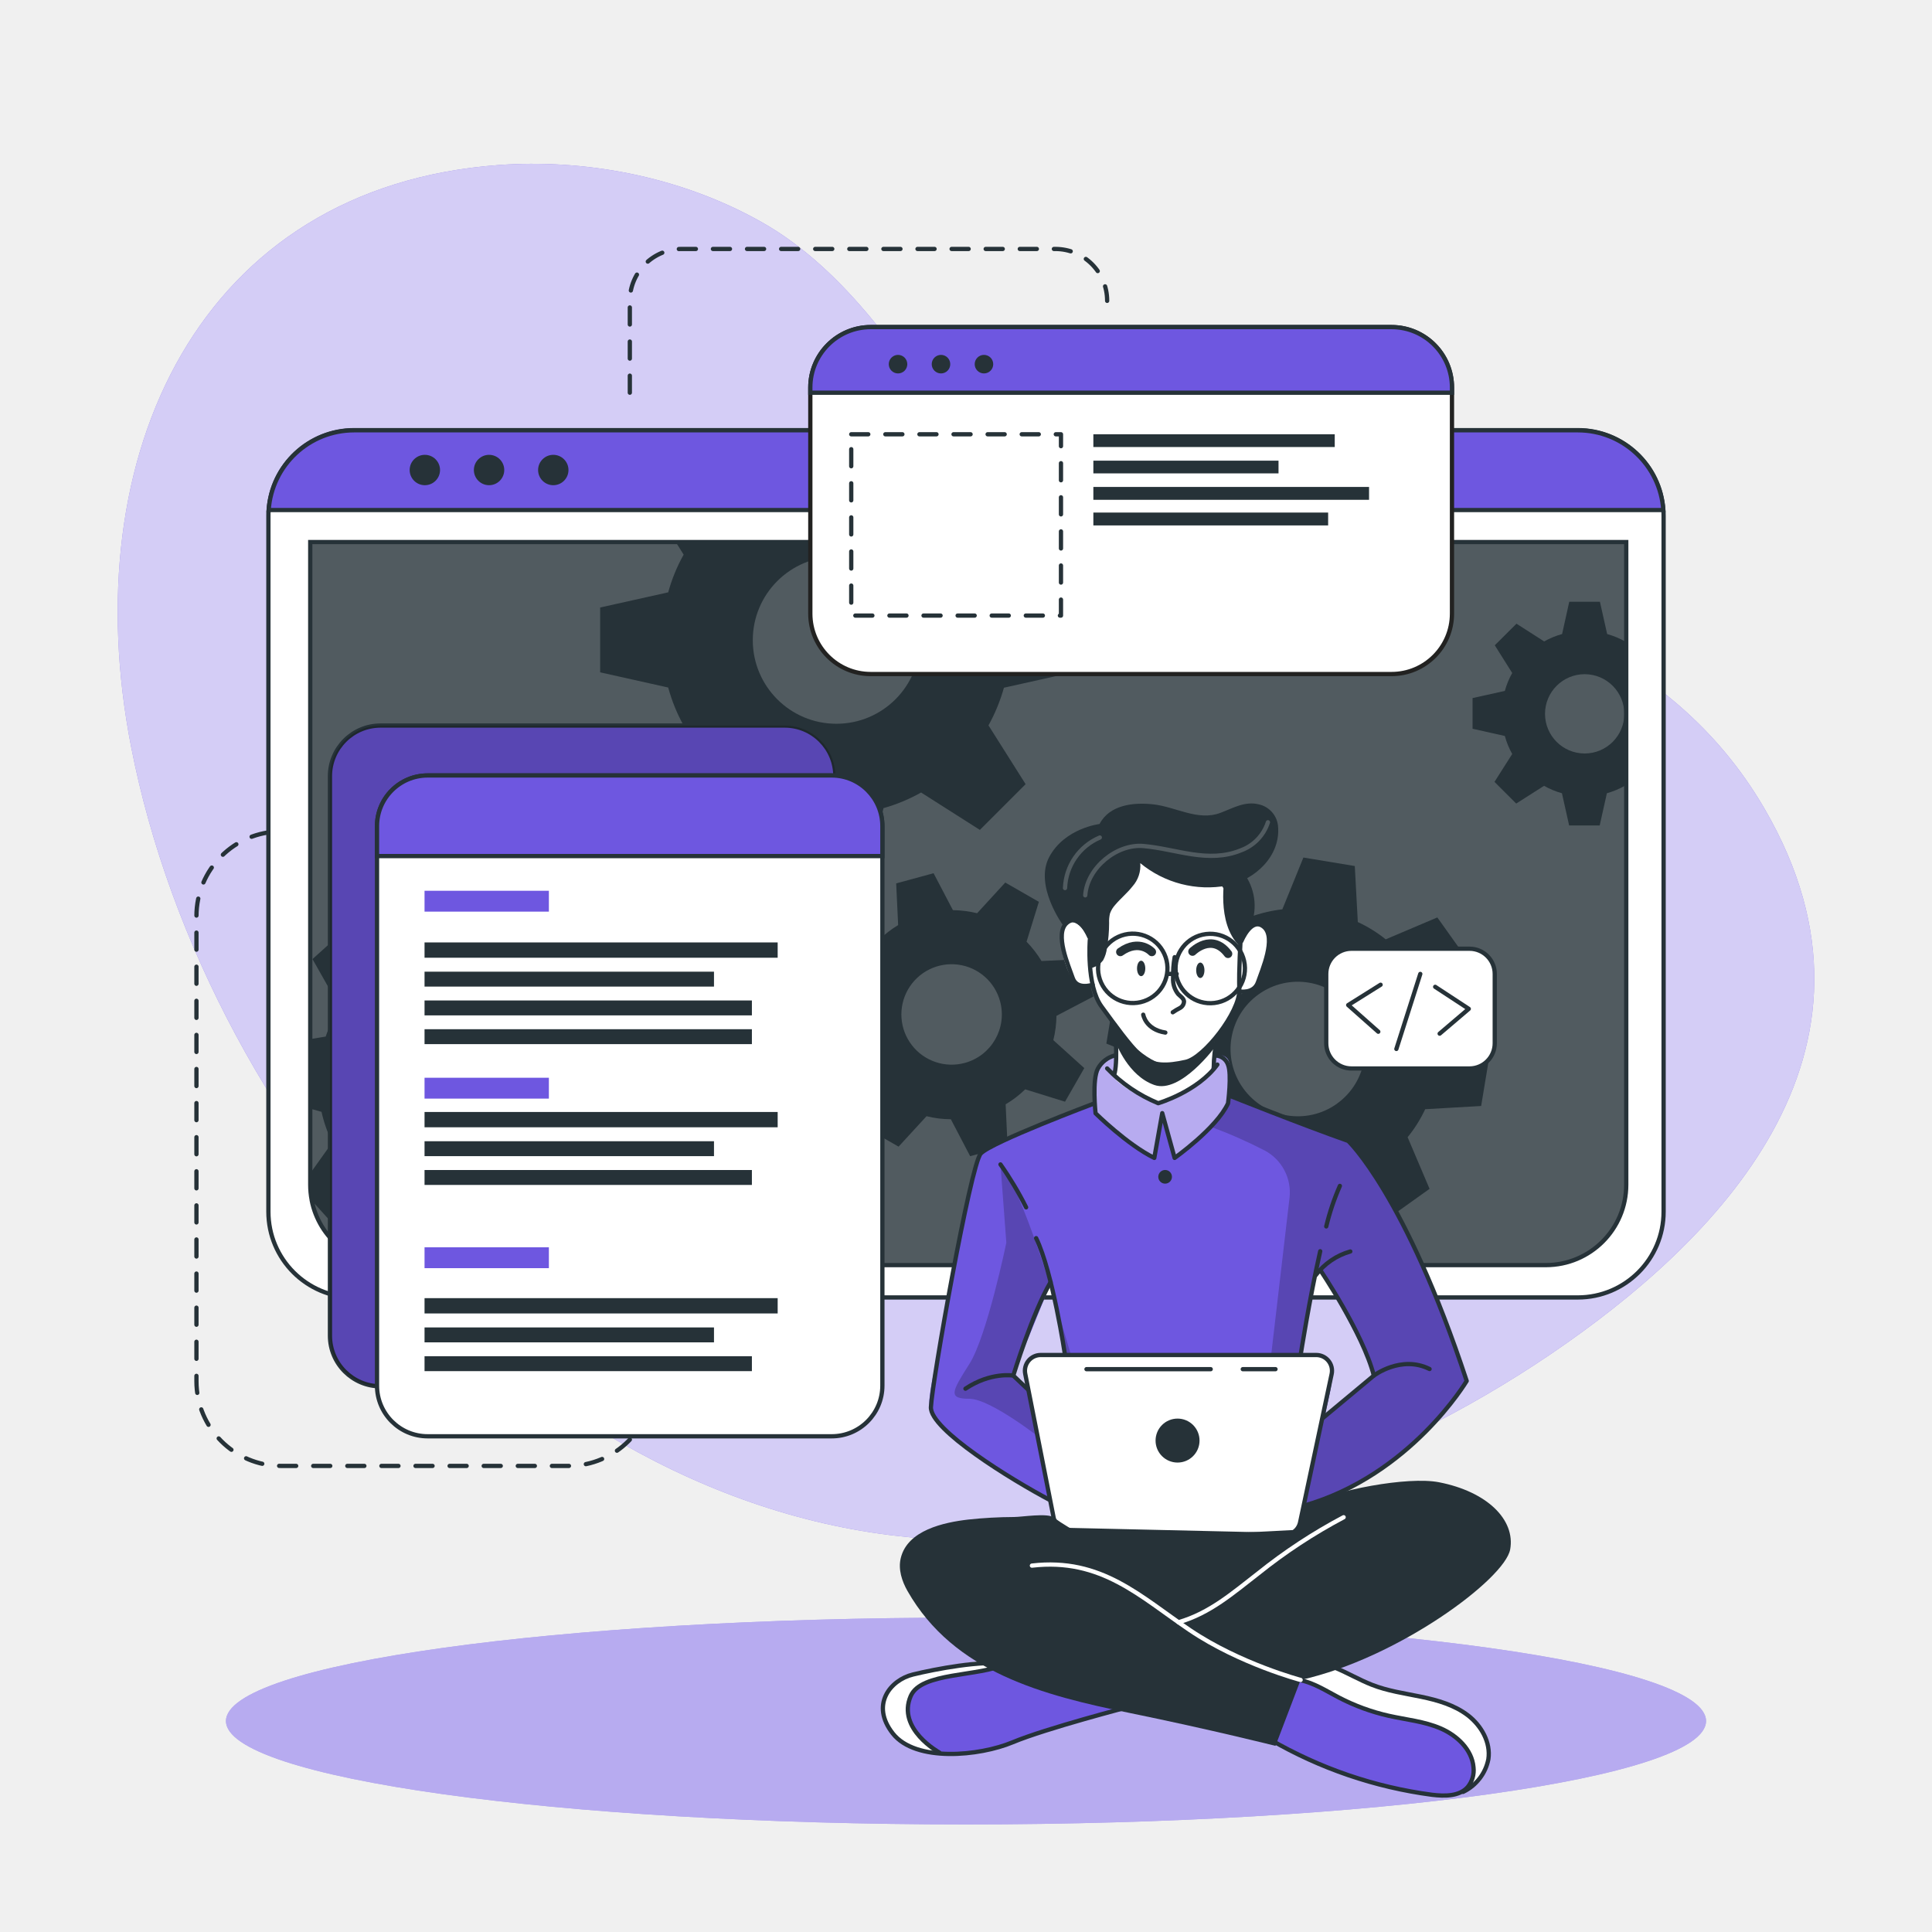
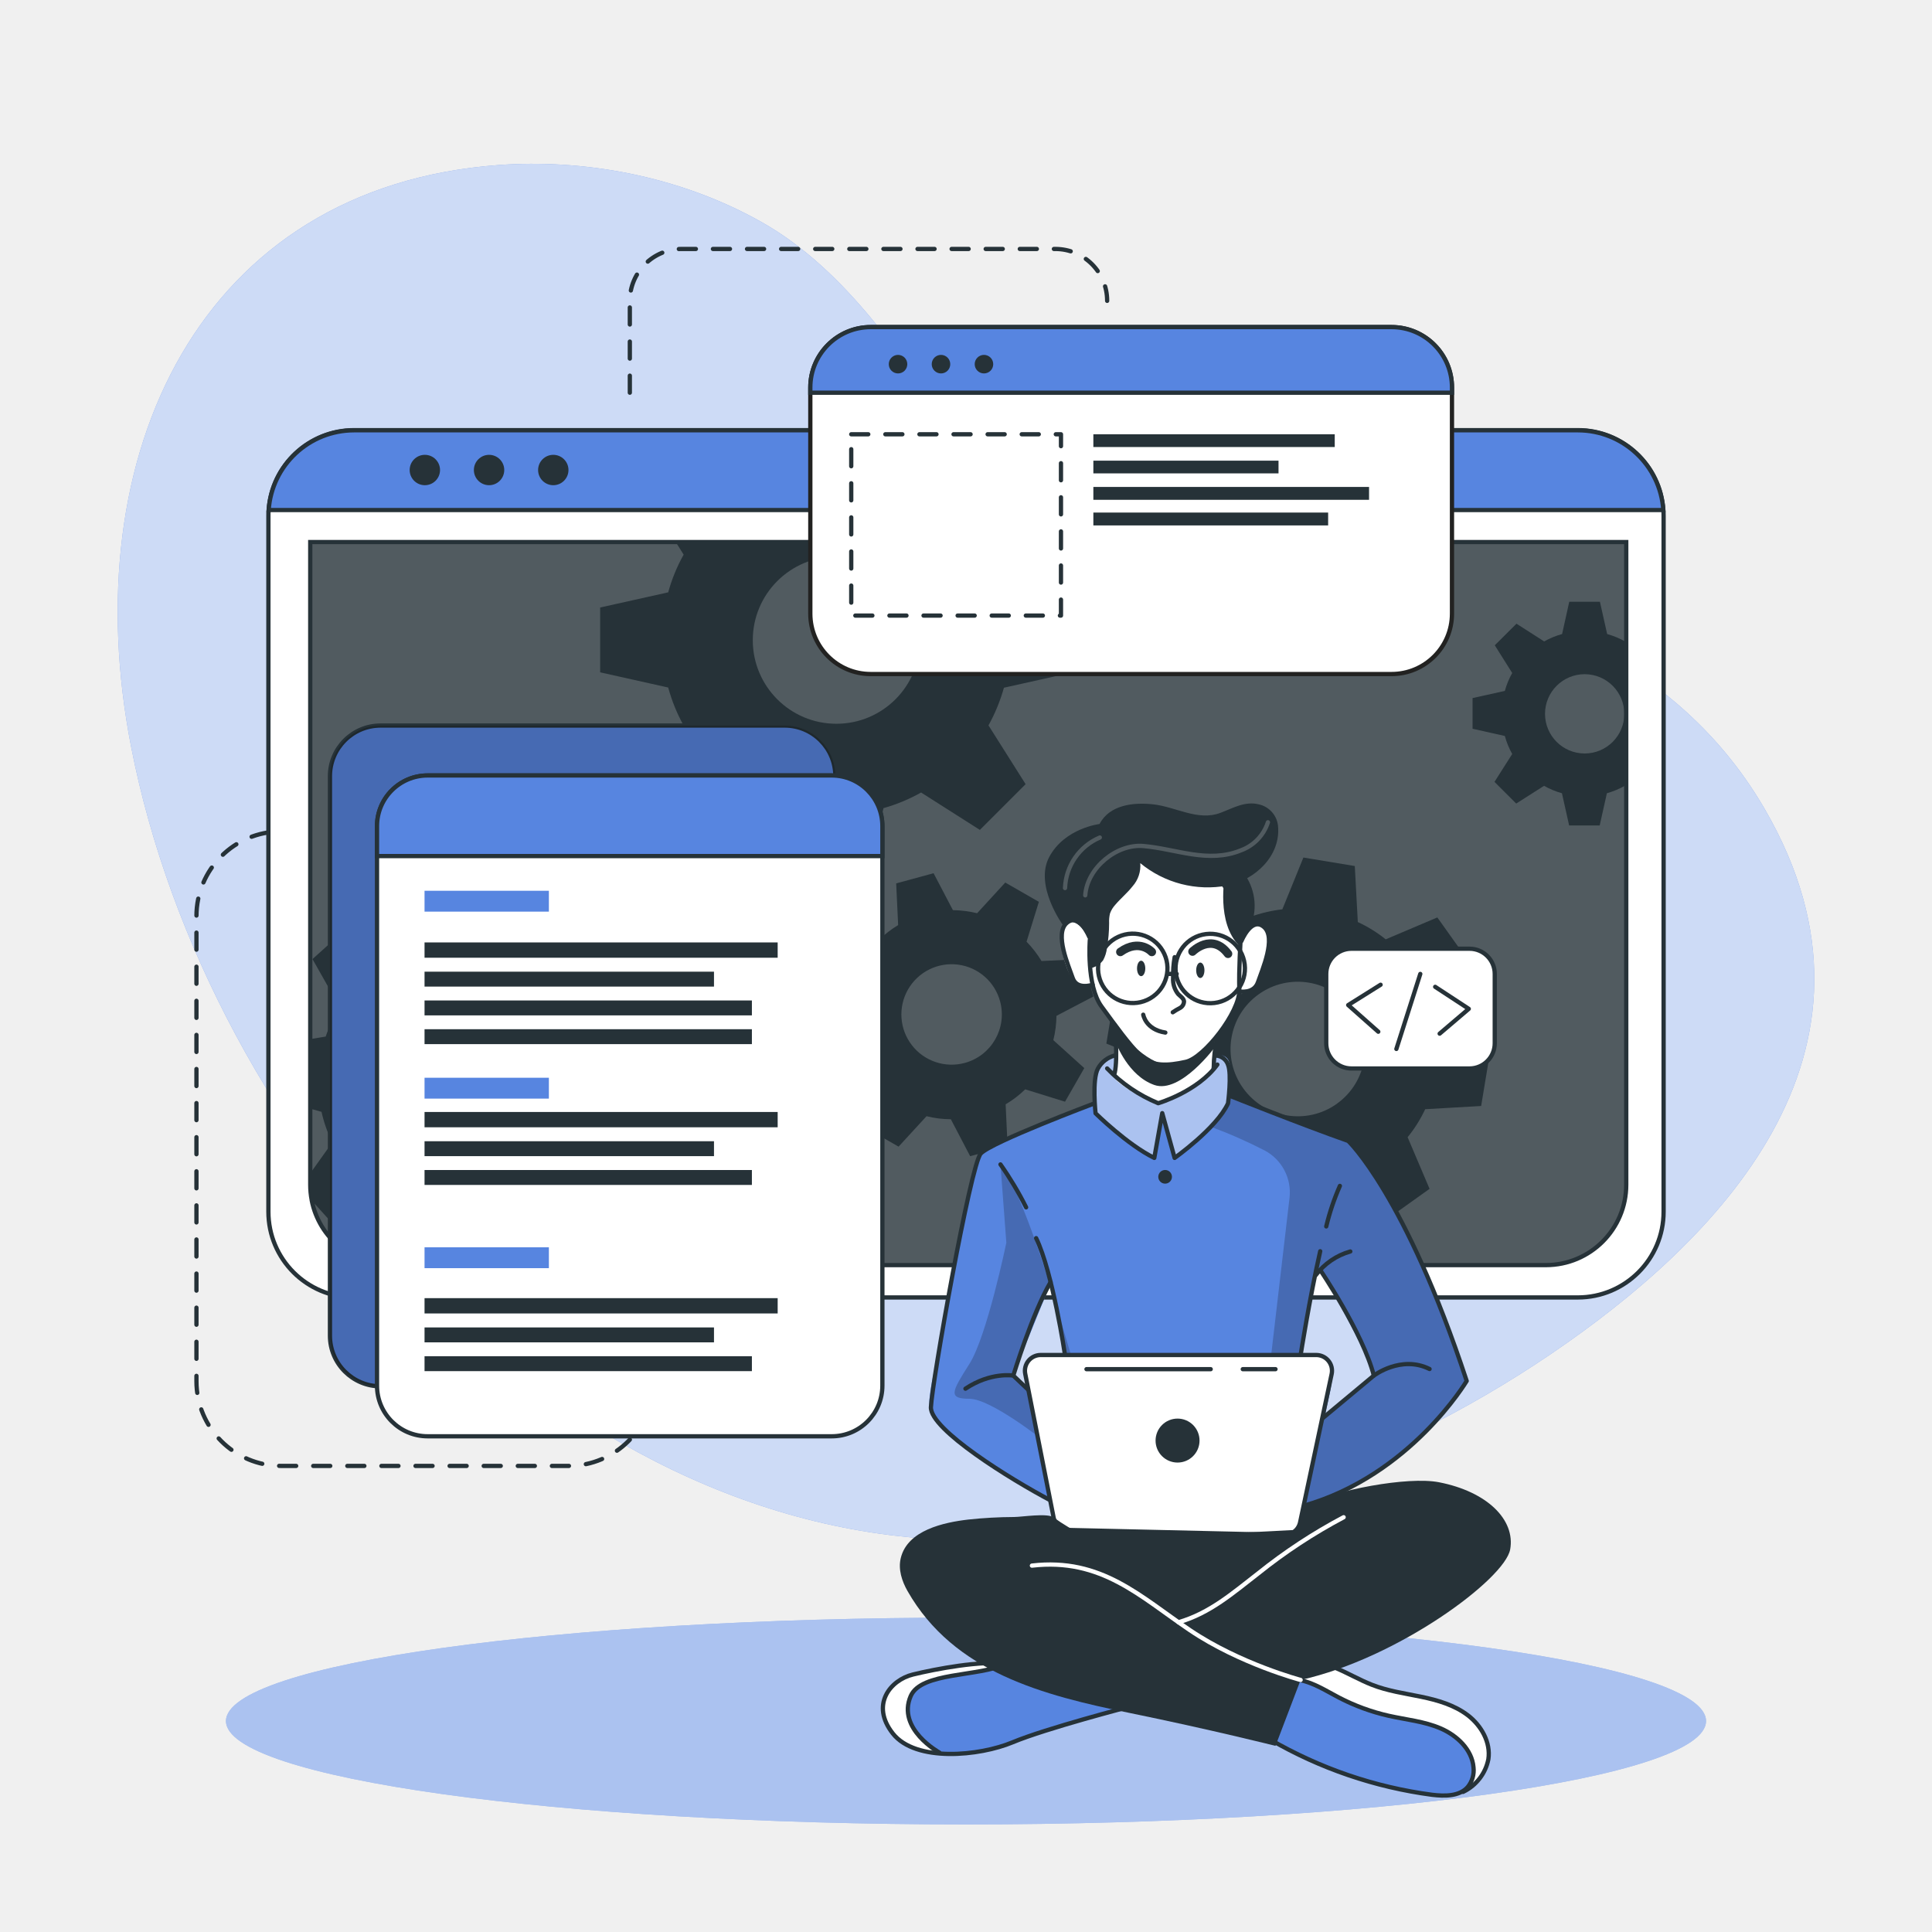
<svg xmlns="http://www.w3.org/2000/svg" viewBox="0 0 500 500">
-   <g id="freepik--background-simple--inject-3">
-     <path d="M456.55,209.11c-48.74-83.48-180.95-53.75-207.95-94.35C234.77,94,219.3,69.87,196.86,57.34c-21.39-12-46.19-16.21-67.81-14.63C51.84,48.36,19.11,117.44,33.94,193.3,53.74,294.49,143.44,397.86,250,398.58,305.74,399,359,379,400.7,350.87l.93-.63C443.33,321.85,493.77,272.84,456.55,209.11Z" style="fill:#6E57E0" />
+   <g id="freepik--background-simple--inject-30">
+     <path d="M456.55,209.11c-48.74-83.48-180.95-53.75-207.95-94.35C234.77,94,219.3,69.87,196.86,57.34c-21.39-12-46.19-16.21-67.81-14.63C51.84,48.36,19.11,117.44,33.94,193.3,53.74,294.49,143.44,397.86,250,398.58,305.74,399,359,379,400.7,350.87l.93-.63C443.33,321.85,493.77,272.84,456.55,209.11Z" style="fill:#5785E0" />
    <path d="M456.55,209.11c-48.74-83.48-180.95-53.75-207.95-94.35C234.77,94,219.3,69.87,196.86,57.34c-21.39-12-46.19-16.21-67.81-14.63C51.84,48.36,19.11,117.44,33.94,193.3,53.74,294.49,143.44,397.86,250,398.58,305.74,399,359,379,400.7,350.87l.93-.63C443.33,321.85,493.77,272.84,456.55,209.11Z" style="fill:#fff;opacity:0.7" />
  </g>
-   <g id="freepik--Lines--inject-3">
+   <g id="freepik--Lines--inject-30">
    <path d="M78.19,215.18H72.77a21.93,21.93,0,0,0-21.93,21.93V357.45a21.93,21.93,0,0,0,21.93,21.93h74.36a21.93,21.93,0,0,0,21.93-21.93h0" style="fill:none;stroke:#263238;stroke-linecap:round;stroke-linejoin:round;stroke-width:1.103px;stroke-dasharray:4.412" />
    <path d="M163,101.63V77.86A13.43,13.43,0,0,1,176.4,64.43h96.7a13.43,13.43,0,0,1,13.43,13.43h0" style="fill:none;stroke:#263238;stroke-linecap:round;stroke-linejoin:round;stroke-width:1.103px;stroke-dasharray:4.412" />
  </g>
-   <g id="freepik--Shadow--inject-3">
-     <ellipse cx="250" cy="445.4" rx="191.52" ry="26.76" style="fill:#6E57E0" />
+   <g id="freepik--Shadow--inject-30">
+     <ellipse cx="250" cy="445.4" rx="191.52" ry="26.76" style="fill:#5785E0" />
    <ellipse cx="250" cy="445.4" rx="191.52" ry="26.76" style="fill:#fff;opacity:0.5" />
  </g>
-   <g id="freepik--Window--inject-3">
+   <g id="freepik--Window--inject-30">
    <path d="M430.54,133.52V313.58a22.2,22.2,0,0,1-22.19,22.2H91.65a22.2,22.2,0,0,1-22.19-22.2V133.52c0-.53,0-1,.07-1.56a22.18,22.18,0,0,1,22.12-20.64h316.7A22.18,22.18,0,0,1,430.47,132C430.52,132.48,430.54,133,430.54,133.52Z" style="fill:#fff;stroke:#263238;stroke-linecap:round;stroke-linejoin:round;stroke-width:1.103px" />
    <path d="M80.26,140.28H420.87a0,0,0,0,1,0,0V306.61a20.8,20.8,0,0,1-20.8,20.8h-299a20.8,20.8,0,0,1-20.8-20.8V140.28a0,0,0,0,1,0,0Z" style="fill:#263238" />
    <path d="M420.88,140.28V306.61a20.69,20.69,0,0,1-20.57,20.8H100.83a20.69,20.69,0,0,1-20.57-20.8V140.28Z" style="fill:#fff;opacity:0.2" />
-     <path d="M430.47,132H69.53a22.18,22.18,0,0,1,22.12-20.64h316.7A22.18,22.18,0,0,1,430.47,132Z" style="fill:#6E57E0;stroke:#263238;stroke-miterlimit:10;stroke-width:1.103px" />
+     <path d="M430.47,132H69.53a22.18,22.18,0,0,1,22.12-20.64h316.7A22.18,22.18,0,0,1,430.47,132Z" style="fill:#5785E0;stroke:#263238;stroke-miterlimit:10;stroke-width:1.103px" />
    <path d="M113.88,121.64a3.93,3.93,0,1,1-3.93-3.93A3.93,3.93,0,0,1,113.88,121.64Z" style="fill:#263238" />
    <path d="M130.5,121.64a3.93,3.93,0,1,1-3.93-3.93A3.93,3.93,0,0,1,130.5,121.64Z" style="fill:#263238" />
    <circle cx="143.19" cy="121.64" r="3.93" style="fill:#263238" />
    <path d="M420.87,140.28V306.61a20.8,20.8,0,0,1-20.8,20.8h-299a20.8,20.8,0,0,1-20.4-16.76v-.06a21,21,0,0,1-.38-4V140.28Z" style="fill:none;stroke:#263238;stroke-miterlimit:10;stroke-width:1.103px" />
    <path d="M420.55,166a20.94,20.94,0,0,0-4.62-1.91l-1.87-8.35h-7.94l-1.85,8.35a20.25,20.25,0,0,0-4.64,1.91l-7.17-4.59L386.85,167l4.51,7.17a20.35,20.35,0,0,0-1.91,4.64l-8.35,1.85v7.94l8.35,1.87a20,20,0,0,0,1.91,4.66l-4.59,7.22,5.62,5.61,7.21-4.59a20.39,20.39,0,0,0,4.63,1.92l1.86,8.34H414l1.86-8.34a20.78,20.78,0,0,0,4.62-1.92l.37.24V165.8Zm-10.44,29a10.26,10.26,0,1,1,10.26-10.25A10.25,10.25,0,0,1,410.11,195Z" style="fill:#263238" />
    <path d="M277.45,174.05V157.31l-17.6-3.91a45.51,45.51,0,0,0-4-9.77l2.13-3.35h-83.1l2.05,3.26a43,43,0,0,0-4,9.76l-17.61,3.92V174l17.61,3.93a43.65,43.65,0,0,0,4,9.84l-9.67,15.21,11.85,11.84,15.2-9.68a44.38,44.38,0,0,0,9.77,4.05L208,226.74H224.7l3.94-17.59a44.64,44.64,0,0,0,9.74-4.05l15.21,9.68,11.84-11.84-9.61-15.21a45.87,45.87,0,0,0,4-9.75Zm-61,13.26a21.63,21.63,0,1,1,21.63-21.63A21.62,21.62,0,0,1,216.45,187.31Z" style="fill:#263238" />
    <path d="M166.38,289l.71-13.29-13.77-3.88a37.21,37.21,0,0,0-2.82-7.9l8.32-11.68-8.92-9.89-12.46,7a36.51,36.51,0,0,0-7.59-3.63l-2.38-14.12L114.19,231l-3.84,13.81a35,35,0,0,0-7.9,2.8l-11.67-8.31-9.91,8.91,7.06,12.47a35,35,0,0,0-3.64,7.58l-4,.66v18l2.92.82A34.6,34.6,0,0,0,86,295.65l-5.74,8.05.38,6.89v.06l5.93,6.57,12.48-7.05a34.66,34.66,0,0,0,7.61,3.67L109,327.4h0l.11.57,13.28.7.35-1.27h0l3.49-12.53a35.53,35.53,0,0,0,7.94-2.8l11.65,8.3,9.9-8.9-7-12.48a34.53,34.53,0,0,0,3.59-7.57Zm-35.27-20.75a17.2,17.2,0,1,0-1.28,24.28A17.2,17.2,0,0,0,131.11,268.29Z" style="fill:#263238" />
    <path d="M272.6,269.19a27.25,27.25,0,0,0,.81-6.29l9.55-5-2.64-9.69-10.78.5a27.27,27.27,0,0,0-3.87-5l3.19-10.31-8.7-5-7.28,7.94a28.8,28.8,0,0,0-6.27-.8l-5-9.55-9.68,2.63.51,10.79a27.24,27.24,0,0,0-5,3.87l-10.32-3.19-5,8.69,8,7.27a26,26,0,0,0-.79,6.27l-9.57,5,2.64,9.68,10.8-.51a25.39,25.39,0,0,0,3.85,5l-3.21,10.26,8.71,5,7.24-7.88a26.12,26.12,0,0,0,6.29.79l5,9.56,9.68-2.63-.43-9.22-.07-1.58a26.41,26.41,0,0,0,5.06-3.87l10.31,3.2,4.26-7.44.72-1.26Zm-22.87,5.88a13,13,0,1,1,9.1-15.9A13,13,0,0,1,249.73,275.07Z" style="fill:#263238" />
    <path d="M383.32,286.23l2.2-13.3-13.46-5.41a35.27,35.27,0,0,0-1.93-8.3l9.69-10.79-7.84-11-13.36,5.67a35.38,35.38,0,0,0-7.22-4.48l-.78-14.49-13.3-2.2-5.45,13.4a37.15,37.15,0,0,0-8.27,1.95l-10.82-9.69-10.95,7.84,5.68,13.35a36.24,36.24,0,0,0-4.05,6.29c-.15.31-.31.62-.45.93l-14.48.8-2.21,13.28,2.18.88,11.28,4.55a35.18,35.18,0,0,0,1.93,8.26L292,294.63l7.85,11,13.35-5.7a35.06,35.06,0,0,0,7.21,4.52l.75,14.42,13.29,2.2,5.44-13.3a35.13,35.13,0,0,0,8.28-1.94l10.8,9.69,11-7.85-5.68-13.36a34.78,34.78,0,0,0,4.55-7.25Zm-37.3-.6a17.41,17.41,0,1,1,4-24.29A17.41,17.41,0,0,1,346,285.63Z" style="fill:#263238" />
  </g>
-   <g id="freepik--Graphics--inject-3">
-     <rect x="85.39" y="187.77" width="130.8" height="171.01" rx="13.11" style="fill:#6E57E0;stroke:#263238;stroke-miterlimit:10;stroke-width:1.103px" />
+   <g id="freepik--Graphics--inject-30">
+     <rect x="85.39" y="187.77" width="130.8" height="171.01" rx="13.11" style="fill:#5785E0;stroke:#263238;stroke-miterlimit:10;stroke-width:1.103px" />
    <rect x="85.39" y="187.77" width="130.8" height="171.01" rx="13.11" style="opacity:0.2" />
    <path d="M228.36,213.8V358.59a13.11,13.11,0,0,1-13.11,13.12H110.67a13.11,13.11,0,0,1-13.1-13.12V213.8a13.11,13.11,0,0,1,13.1-13.11H215.25A13.11,13.11,0,0,1,228.36,213.8Z" style="fill:#fff;stroke:#263238;stroke-linecap:round;stroke-linejoin:round;stroke-width:1.103px" />
-     <path d="M228.36,213.8v7.75H97.57V213.8a13.11,13.11,0,0,1,13.1-13.11H215.25A13.11,13.11,0,0,1,228.36,213.8Z" style="fill:#6E57E0;stroke:#263238;stroke-miterlimit:10;stroke-width:1.103px" />
-     <rect x="109.87" y="230.53" width="32.18" height="5.4" style="fill:#6E57E0" />
-     <rect x="109.87" y="278.92" width="32.18" height="5.4" style="fill:#6E57E0" />
-     <rect x="109.87" y="322.8" width="32.18" height="5.4" style="fill:#6E57E0" />
+     <path d="M228.36,213.8v7.75H97.57V213.8a13.11,13.11,0,0,1,13.1-13.11H215.25A13.11,13.11,0,0,1,228.36,213.8Z" style="fill:#5785E0;stroke:#263238;stroke-miterlimit:10;stroke-width:1.103px" />
+     <rect x="109.87" y="230.53" width="32.18" height="5.4" style="fill:#5785E0" />
+     <rect x="109.87" y="278.92" width="32.18" height="5.4" style="fill:#5785E0" />
+     <rect x="109.87" y="322.8" width="32.18" height="5.4" style="fill:#5785E0" />
    <rect x="109.87" y="243.9" width="91.39" height="3.96" style="fill:#263238" />
    <rect x="109.87" y="251.47" width="74.91" height="3.86" style="fill:#263238" />
    <rect x="109.87" y="258.92" width="84.72" height="3.86" style="fill:#263238" />
    <rect x="109.87" y="266.36" width="84.72" height="3.86" style="fill:#263238" />
    <rect x="109.87" y="287.78" width="91.39" height="3.96" style="fill:#263238" />
    <rect x="109.87" y="295.35" width="74.91" height="3.86" style="fill:#263238" />
    <rect x="109.87" y="302.8" width="84.72" height="3.86" style="fill:#263238" />
    <rect x="109.87" y="335.96" width="91.39" height="3.96" style="fill:#263238" />
    <rect x="109.87" y="343.54" width="74.91" height="3.86" style="fill:#263238" />
    <rect x="109.87" y="350.99" width="84.72" height="3.86" style="fill:#263238" />
    <path d="M375.77,100.29v58.52a15.63,15.63,0,0,1-15.64,15.63H225.35a15.63,15.63,0,0,1-15.64-15.63V100.29a15.65,15.65,0,0,1,15.64-15.64H360.13A15.64,15.64,0,0,1,375.77,100.29Z" style="fill:#fff;stroke:#222221;stroke-miterlimit:10;stroke-width:1.103px" />
-     <path d="M375.77,100.29v1.34H209.71v-1.34a15.65,15.65,0,0,1,15.64-15.64H360.13A15.64,15.64,0,0,1,375.77,100.29Z" style="fill:#6E57E0;stroke:#263238;stroke-miterlimit:10;stroke-width:1.103px" />
+     <path d="M375.77,100.29v1.34H209.71v-1.34a15.65,15.65,0,0,1,15.64-15.64H360.13A15.64,15.64,0,0,1,375.77,100.29Z" style="fill:#5785E0;stroke:#263238;stroke-miterlimit:10;stroke-width:1.103px" />
    <path d="M234.11,95.94a2.4,2.4,0,1,1,0-3.39A2.41,2.41,0,0,1,234.11,95.94Z" style="fill:#263238" />
    <path d="M245.23,95.94a2.4,2.4,0,1,1,0-3.39A2.41,2.41,0,0,1,245.23,95.94Z" style="fill:#263238" />
    <path d="M256.35,95.94a2.4,2.4,0,1,1,0-3.39A2.41,2.41,0,0,1,256.35,95.94Z" style="fill:#263238" />
    <rect x="220.3" y="112.39" width="54.28" height="46.92" style="fill:none;stroke:#263238;stroke-linecap:round;stroke-linejoin:round;stroke-width:1.103px;stroke-dasharray:4.412" />
    <rect x="282.96" y="112.39" width="62.47" height="3.3" style="fill:#263238" />
    <rect x="282.96" y="119.22" width="47.92" height="3.29" style="fill:#263238" />
    <rect x="282.96" y="126.02" width="71.35" height="3.33" style="fill:#263238" />
    <rect x="282.96" y="132.65" width="60.76" height="3.33" style="fill:#263238" />
    <rect x="343.23" y="245.53" width="43.61" height="30.99" rx="6.53" style="fill:#fff;stroke:#263238;stroke-linecap:round;stroke-linejoin:round;stroke-width:1.103px" />
    <polyline points="357.3 254.85 348.91 260.11 356.7 267.01" style="fill:none;stroke:#263238;stroke-linecap:round;stroke-linejoin:round;stroke-width:1.103px" />
    <polyline points="372.58 267.51 380.12 261.09 371.42 255.39" style="fill:none;stroke:#263238;stroke-linecap:round;stroke-linejoin:round;stroke-width:1.103px" />
    <line x1="361.38" y1="271.47" x2="367.57" y2="252.05" style="fill:none;stroke:#263238;stroke-linecap:round;stroke-linejoin:round;stroke-width:1.103px" />
  </g>
-   <g id="freepik--Character--inject-3">
-     <path d="M296.86,440.47s-29,8.31-33.05,9.75c-3.68,1.3-13.66,4.8-21.15,3.71a15.89,15.89,0,0,1-2.14-.46c-7.59-2.26-11-4.37-12-9.14s2.78-8.29,6.42-10.54,23.38-4.6,23.38-4.6l4.77,1.4h0Z" style="fill:#6E57E0" />
+   <g id="freepik--Character--inject-30">
+     <path d="M296.86,440.47s-29,8.31-33.05,9.75c-3.68,1.3-13.66,4.8-21.15,3.71a15.89,15.89,0,0,1-2.14-.46c-7.59-2.26-11-4.37-12-9.14s2.78-8.29,6.42-10.54,23.38-4.6,23.38-4.6l4.77,1.4h0Z" style="fill:#5785E0" />
    <path d="M242.66,453.93a15.89,15.89,0,0,1-2.14-.46c-7.59-2.26-11-4.37-12-9.14s2.78-8.29,6.42-10.54,23.38-4.6,23.38-4.6l4.77,1.4c-4.32,2-20.4,3.09-23.91,5.11s-5.2,5.82-3.13,11C237.16,449.4,240.12,452.05,242.66,453.93Z" style="fill:#fff" />
    <path d="M292.5,441.65s-21.78,5.64-30.42,9.25-25.11,5.19-31-2.25-.68-13.86,5.19-15.29,17.74-3.68,24.22-2.77" style="fill:none;stroke:#263238;stroke-linecap:round;stroke-linejoin:round;stroke-width:1.103px" />
    <path d="M243.09,453.54s-11.08-6.08-7.4-14.6c2.72-6.28,17.5-4.92,24.82-8.35" style="fill:none;stroke:#263238;stroke-linecap:round;stroke-linejoin:round;stroke-width:1.103px" />
-     <path d="M385.19,455.28c-.3,3-1.35,5.81-4.35,7.58-2,1.18-4.84,1.88-8.91,1.84-10.17-.13-29.29-7.4-29.29-7.4l-17.9-9.9,9.31-14.73,2.55-4,6.58,1.48s5.45,3.09,10.93,5.55,18.79,3,23.48,6.77S385.7,450.34,385.19,455.28Z" style="fill:#6E57E0" />
+     <path d="M385.19,455.28c-.3,3-1.35,5.81-4.35,7.58-2,1.18-4.84,1.88-8.91,1.84-10.17-.13-29.29-7.4-29.29-7.4l-17.9-9.9,9.31-14.73,2.55-4,6.58,1.48s5.45,3.09,10.93,5.55,18.79,3,23.48,6.77S385.7,450.34,385.19,455.28Z" style="fill:#5785E0" />
    <path d="M385.19,455.28c-.3,3-1.35,5.81-4.35,7.58a13.39,13.39,0,0,0-.5-8.94c-2-4.49-8.51-8.45-17.07-9.11s-15.11-4.66-18.54-6.45c-2.68-1.39-8.33-4.43-10.68-5.69l2.55-4,6.58,1.48s5.45,3.09,10.93,5.55,18.79,3,23.48,6.77S385.7,450.34,385.19,455.28Z" style="fill:#fff" />
    <path d="M328.71,450.18a112.86,112.86,0,0,0,41.9,14.31c3.26.39,7.05.45,9.23-2a6.82,6.82,0,0,0,1.5-5.11c-.39-4.6-4.26-8.24-8.5-10.07s-8.91-2.25-13.42-3.26a53.38,53.38,0,0,1-12.9-4.72c-3.24-1.69-6.37-3.74-9.94-4.5s-7.82.16-9.73,3.28" style="fill:none;stroke:#263238;stroke-linecap:round;stroke-linejoin:round;stroke-width:1.103px" />
    <path d="M378.64,463.74a11.92,11.92,0,0,0,6.55-8.46c.65-4.33-1.82-8.69-5.29-11.35s-7.82-3.92-12.11-4.81S359.11,437.63,355,436c-6.27-2.46-12.46-7.3-19-5.57" style="fill:none;stroke:#263238;stroke-linecap:round;stroke-linejoin:round;stroke-width:1.103px" />
-     <path d="M348.91,295.26l-30.29-11.52-.38-.15s.11-.8.2-2c.19-2.42.29-6.36-.85-7.69-1.69-2-6.47-.32-11.14-2.46s-13.3,1.69-13.3,1.69-6.24-1.15-9,3.35c-1.4,3.63-.92,9-.92,9l-.57.2c-3.61,1.35-23.25,8.74-27.4,11.71-4.59,3.25-9.67,36.62-11.3,46.42s-4.53,18.63-3.06,22,22.57,19.62,34.71,23.81,55.19,3,55.19,3,.7-.19,1.95-.59c7.28-2.34,33.11-12,46.82-34.68C379.59,357.39,366.31,313.86,348.91,295.26Zm-81.84,56.13c-2.23,1.58-1,7.7-1,7.7l-3.79-3.34,9.52-23.41,4.06,18S269.3,349.82,267.07,351.39Zm76.16,14.87c-1.05.54,3-10.71,1.08-13.26s-7.71-2.31-7.71-2.31l.49-3.07,3.43-17.6,1.14-1.35s11.78,20.19,13.89,27.31C355.55,356,342.71,366.26,343.23,366.26Z" style="fill:#6E57E0" />
+     <path d="M348.91,295.26l-30.29-11.52-.38-.15s.11-.8.2-2c.19-2.42.29-6.36-.85-7.69-1.69-2-6.47-.32-11.14-2.46s-13.3,1.69-13.3,1.69-6.24-1.15-9,3.35c-1.4,3.63-.92,9-.92,9l-.57.2c-3.61,1.35-23.25,8.74-27.4,11.71-4.59,3.25-9.67,36.62-11.3,46.42s-4.53,18.63-3.06,22,22.57,19.62,34.71,23.81,55.19,3,55.19,3,.7-.19,1.95-.59c7.28-2.34,33.11-12,46.82-34.68C379.59,357.39,366.31,313.86,348.91,295.26Zm-81.84,56.13c-2.23,1.58-1,7.7-1,7.7l-3.79-3.34,9.52-23.41,4.06,18S269.3,349.82,267.07,351.39Zm76.16,14.87c-1.05.54,3-10.71,1.08-13.26s-7.71-2.31-7.71-2.31l.49-3.07,3.43-17.6,1.14-1.35s11.78,20.19,13.89,27.31C355.55,356,342.71,366.26,343.23,366.26Z" style="fill:#5785E0" />
    <path d="M291.72,222.25l-15.64,16.6s-2.15,1.91-1.3,6.72,2.85,9,4.36,9.28a21.37,21.37,0,0,0,3.62.32s3.35,7.26,5.73,10.11c0,0,.82,11.21.38,14.32,0,0,5.62,4.91,10.91,5.53s13.46-7.48,13.46-7.48l2-9.92s4.8-7.28,5.12-9.22,2.52-1.44,3.6-2.4,3.57-5.23,4-9.27.44-8.68-4.25-7.32c-4.07-1.09-1.52-9.69-1.52-9.69l-7.15-6.3Z" style="fill:#fff" />
    <path d="M318.62,283.74a17.67,17.67,0,0,1-.81,1.81c-2.58,4.86-13.82,14.13-13.82,14.13l-3.4-10.45-1.86,10.45c-3.75-1.64-15.19-11.55-15.19-11.55s-.39-.93-.86-2.38l.57-.2s-.48-5.41.92-9c2.74-4.5,9-3.35,9-3.35s8.63-3.83,13.3-1.69,9.45.48,11.14,2.46.65,9.66.65,9.66Z" style="fill:#fff;opacity:0.5" />
    <path d="M348.91,295.26l-30.29-11.52-.38-.15s.11-.8.2-2l-.63,3.93-4.48,6.08a124,124,0,0,1,14,6.16A12.28,12.28,0,0,1,333.73,310l-5.58,47.75-2.29,27.11,6.91,7.17c7.28-2.34,33.11-12,46.82-34.68C379.59,357.39,366.31,313.86,348.91,295.26Zm-5.68,71c-1.05.54,3-10.71,1.08-13.26s-7.71-2.31-7.71-2.31l.49-3.07,3.43-17.6,1.14-1.35s11.78,20.19,13.89,27.31C355.55,356,342.71,366.26,343.23,366.26Z" style="opacity:0.2" />
    <path d="M277.87,353l-4.71-15.74s-8.45-28.81-14.24-35.91l1.52,20.26s-5,24.2-9.57,31.39-5.59,9,0,9,19.2,10.84,19.2,10.84l-1.05-9ZM266,359.09l-3.79-3.34,9.52-23.41,4.06,18s-6.52-.49-8.75,1.08S266,359.09,266,359.09Z" style="opacity:0.2" />
    <path d="M288.49,265.28s.86,8.49,0,12.37" style="fill:none;stroke:#263238;stroke-linecap:round;stroke-linejoin:round;stroke-width:1.103px" />
    <path d="M314.11,276.51a36.53,36.53,0,0,1,.94-8.11" style="fill:none;stroke:#263238;stroke-linecap:round;stroke-linejoin:round;stroke-width:1.103px" />
    <path d="M316.38,228.58s5.14,6.45,4.87,11.33-.65,10.66-.52,16.32-9.09,17.52-13.83,18.57-8.82,1.32-11.85-1.71-6.06-7.24-10-12.64-3-17.25-3-17.25" style="fill:none;stroke:#263238;stroke-linecap:round;stroke-linejoin:round;stroke-width:1.103px" />
    <path d="M304,247.71a26.82,26.82,0,0,0-.4,5.37,6.05,6.05,0,0,0,1.32,4.2c.57.58,1.39,1.05,1.5,1.85a2,2,0,0,1-1.06,1.75,15.55,15.55,0,0,0-1.85,1.1" style="fill:none;stroke:#263238;stroke-linecap:round;stroke-linejoin:round;stroke-width:1.103px" />
    <path d="M295.87,262.6s.59,3.83,5.72,4.63" style="fill:none;stroke:#263238;stroke-linecap:round;stroke-linejoin:round;stroke-width:1.103px" />
    <path d="M296.4,250.63c0,1.11-.48,2-1.07,2s-1.07-.89-1.07-2,.48-2,1.07-2S296.4,249.53,296.4,250.63Z" style="fill:#263238" />
    <path d="M311.71,251.11c0,1.11-.48,2-1.07,2s-1.07-.9-1.07-2,.48-2,1.07-2S311.71,250,311.71,251.11Z" style="fill:#263238" />
    <path d="M308.62,246.26s5-5,9.19.58" style="fill:none;stroke:#263238;stroke-linecap:round;stroke-linejoin:round;stroke-width:2.206px" />
    <path d="M298.09,246.36s-3.16-3.54-8.14,0" style="fill:none;stroke:#263238;stroke-linecap:round;stroke-linejoin:round;stroke-width:2.206px" />
    <path d="M288.87,270s3.05,8.4,9.86,10.79,15.85-10,15.85-10l-.47-1.61s-5.93,7.7-12.52,6.39-13.1-10.25-13.1-10.25Z" style="fill:#263238" />
    <path d="M282.76,254.85s-4.06,1.43-5.14-1.73-4.78-11.49-1.54-14.27,5.84,3.67,5.84,3.67" style="fill:none;stroke:#263238;stroke-linecap:round;stroke-linejoin:round;stroke-width:1.103px" />
    <path d="M320.72,256.57s3.77.76,4.85-2.4,4.78-11.49,1.54-14.27-5.84,3.67-5.84,3.67" style="fill:none;stroke:#263238;stroke-linecap:round;stroke-linejoin:round;stroke-width:1.103px" />
    <path d="M281.92,250.63a5.62,5.62,0,0,0,3.56-2.1,8.74,8.74,0,0,0,1-3.19,37.59,37.59,0,0,0,.56-6.44,8.81,8.81,0,0,1,.23-2.51,6.6,6.6,0,0,1,1.36-2.23c1.41-1.66,3.12-3.06,4.47-4.78a8,8,0,0,0,2-6,27.45,27.45,0,0,0,22.47,5.81c7.15-1.4,14-7.67,13.17-15.55a6.37,6.37,0,0,0-5-5.48c-3.53-.88-6.7,1-9.9,2.21-5.83,2.2-11.54-1.58-17.43-2.21-5-.55-11.23.08-13.85,5.09,0,0-9,1.06-13,8.5s3.57,17.73,3.57,17.73,3-3.68,6.93,3.76Z" style="fill:#263238" />
    <path d="M317,226.68s-2.34,12.2,3.77,18.11c0,0,1.34-3.67,2.69-4.57a14.13,14.13,0,0,0-1.07-13.54C317.87,219.58,317,226.68,317,226.68Z" style="fill:#263238" />
    <path d="M328.14,212.8a11.49,11.49,0,0,1-7,7.27c-8.48,3.46-16.71-.37-25.21-1.12-6.93-.62-14.58,5.64-15.07,12.76" style="fill:none;stroke:#fff;stroke-linecap:round;stroke-linejoin:round;stroke-width:1.103px;opacity:0.2" />
    <path d="M275.63,229.83a14.81,14.81,0,0,1,9-13.08" style="fill:none;stroke:#fff;stroke-linecap:round;stroke-linejoin:round;stroke-width:1.103px;opacity:0.2" />
    <path d="M286.53,276.51a38.71,38.71,0,0,0,13.21,9s10.15-2.95,15.31-10" style="fill:none;stroke:#263238;stroke-linecap:round;stroke-linejoin:round;stroke-width:1.103px" />
    <circle cx="293.15" cy="250.63" r="8.98" transform="translate(-77.79 145.02) rotate(-24.64)" style="fill:none;stroke:#263238;stroke-linecap:round;stroke-linejoin:round;stroke-width:1.103px" />
    <circle cx="313.22" cy="250.63" r="8.98" transform="translate(-28.22 40.06) rotate(-7)" style="fill:none;stroke:#263238;stroke-linecap:round;stroke-linejoin:round;stroke-width:1.103px" />
    <path d="M288.49,273.16a7,7,0,0,0-4.33,3.35c-1.59,2.8-.63,11.61-.63,11.61s8.21,8.12,15.2,11.55l2.06-11.59,3.2,11.59s10.82-7.65,13.82-14.12c0,0,1-7.55,0-10a3.47,3.47,0,0,0-3.23-2.37" style="fill:none;stroke:#263238;stroke-linecap:round;stroke-linejoin:round;stroke-width:1.103px" />
    <path d="M275.63,350.7s-3.21-21.5-7.48-30.27" style="fill:none;stroke:#263238;stroke-linecap:round;stroke-linejoin:round;stroke-width:1.103px" />
    <path d="M258.92,301.35a87,87,0,0,1,6.64,11.11" style="fill:none;stroke:#263238;stroke-linecap:round;stroke-linejoin:round;stroke-width:1.103px" />
    <path d="M343.23,317.4a62.1,62.1,0,0,1,3.53-10.49" style="fill:none;stroke:#263238;stroke-linecap:round;stroke-linejoin:round;stroke-width:1.103px" />
    <path d="M336.6,350.7s2.31-14.74,5.07-26.88" style="fill:none;stroke:#263238;stroke-linecap:round;stroke-linejoin:round;stroke-width:1.103px" />
    <path d="M340.52,330a17,17,0,0,1,8.94-6.12" style="fill:none;stroke:#263238;stroke-linecap:round;stroke-linejoin:round;stroke-width:1.103px" />
    <path d="M318.25,283.59s18.63,7.45,30.66,11.68c0,0,14.8,13.91,30.67,62.12,0,0-14.54,24.46-42.2,32.3" style="fill:none;stroke:#263238;stroke-linecap:round;stroke-linejoin:round;stroke-width:1.103px" />
    <path d="M342.18,367.13,355.55,356s7.07-5.37,14.42-1.7" style="fill:none;stroke:#263238;stroke-linecap:round;stroke-linejoin:round;stroke-width:1.103px" />
    <path d="M341.67,328.67S352.72,345,355.55,356" style="fill:none;stroke:#263238;stroke-linecap:round;stroke-linejoin:round;stroke-width:1.103px" />
    <path d="M266.15,359.71,262.24,356s-5.8-1-12.38,3.39" style="fill:none;stroke:#263238;stroke-linecap:round;stroke-linejoin:round;stroke-width:1.103px" />
    <path d="M262.24,356s4.86-16,9.65-24.19" style="fill:none;stroke:#263238;stroke-linecap:round;stroke-linejoin:round;stroke-width:1.103px" />
    <path d="M283.25,285.55s-26.81,10.06-29.44,13-12.62,59.19-12.89,65.63c-.23,5.76,20.65,18.69,31,24.14" style="fill:none;stroke:#263238;stroke-linecap:round;stroke-linejoin:round;stroke-width:1.103px" />
    <path d="M303.3,304.56a1.77,1.77,0,1,1-1.77-1.77A1.76,1.76,0,0,1,303.3,304.56Z" style="fill:#263238" />
    <path d="M334.32,398.78h-61a1.43,1.43,0,0,1-1.43-1.43h0a1.43,1.43,0,0,1,1.43-1.43h61a1.43,1.43,0,0,1,1.43,1.43h0A1.43,1.43,0,0,1,334.32,398.78Z" style="fill:#263238" />
    <path d="M336.46,394l8.17-38.4a4.08,4.08,0,0,0-4-4.93h-71.3a4.08,4.08,0,0,0-4,4.88l7.33,37.12a4.08,4.08,0,0,0,3.91,3.29l55.79,1.28A4.1,4.1,0,0,0,336.46,394Z" style="fill:#fff;stroke:#263238;stroke-linecap:round;stroke-linejoin:round;stroke-width:1.103px" />
    <path d="M310.44,372.83a5.69,5.69,0,1,1-5.69-5.7A5.69,5.69,0,0,1,310.44,372.83Z" style="fill:#263238" />
    <line x1="321.63" y1="354.34" x2="330.1" y2="354.34" style="fill:none;stroke:#263238;stroke-linecap:round;stroke-linejoin:round;stroke-width:1.103px" />
    <line x1="281.18" y1="354.34" x2="313.33" y2="354.34" style="fill:none;stroke:#263238;stroke-linecap:round;stroke-linejoin:round;stroke-width:1.103px" />
    <path d="M336.6,434.77l-6.5,17.06s-16.58-4.18-37.81-8.53c-22.21-4.55-45.4-10.44-57.43-31.55-1.46-2.57-2.44-5.61-1.75-8.49,1.73-7.29,11.22-9.27,17.47-10a113.92,113.92,0,0,1,11.83-.66c2,0,8.65-1.09,10.26.1a47.14,47.14,0,0,0,7.71,4.57c3.55,1.51,55.37-1.35,55.37-1.35a18.59,18.59,0,0,0,1.63-6.23c8.15-4.14,27-7.64,35-6.09,12.53,2.43,19.84,9.74,18.45,17.4S361.76,429.2,336.6,434.77Z" style="fill:#263238" />
    <path d="M336.6,434.77s-15.77-4.18-28.65-12.88-22.94-18.8-40.89-16.71" style="fill:none;stroke:#fff;stroke-linecap:round;stroke-linejoin:round;stroke-width:1.103px" />
    <path d="M305,419.84c8.14-2.34,14.11-7.61,20.64-12.66a139.62,139.62,0,0,1,22.09-14.52" style="fill:none;stroke:#fff;stroke-linecap:round;stroke-linejoin:round;stroke-width:1.103px" />
    <line x1="302.13" y1="252.05" x2="304.52" y2="252.05" style="fill:none;stroke:#263238;stroke-linecap:round;stroke-linejoin:round;stroke-width:1.103px" />
  </g>
</svg>
